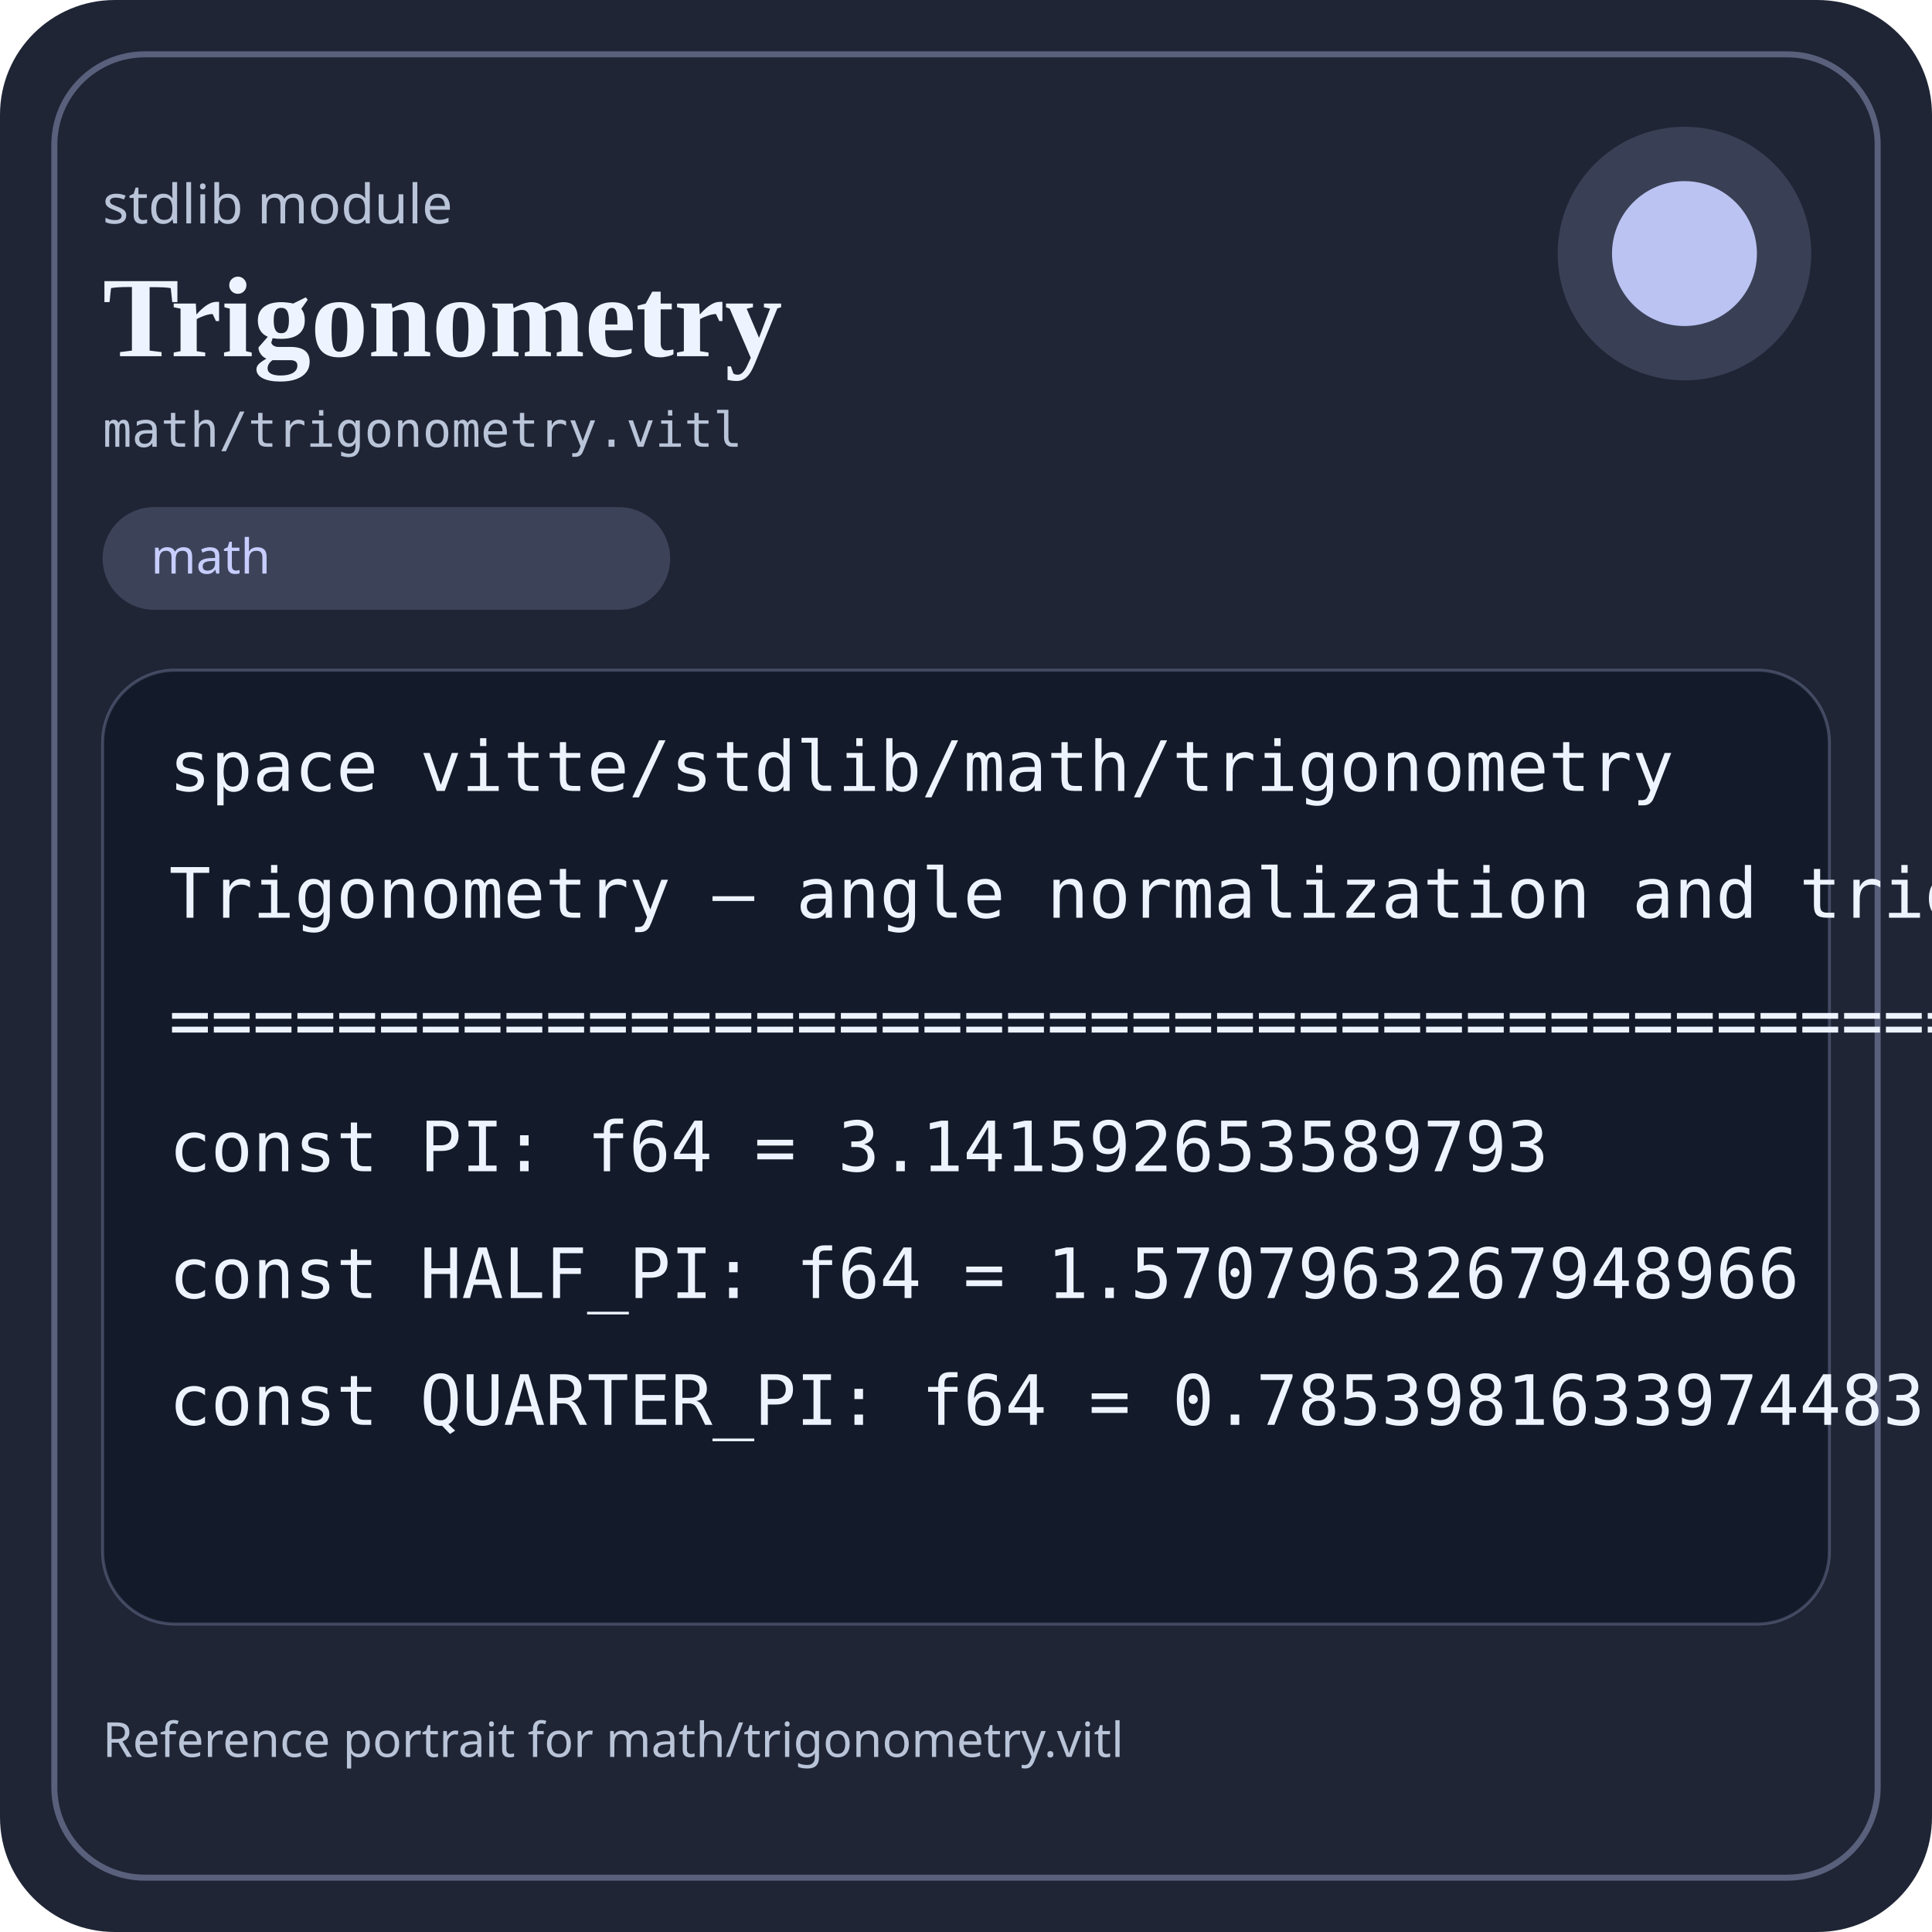
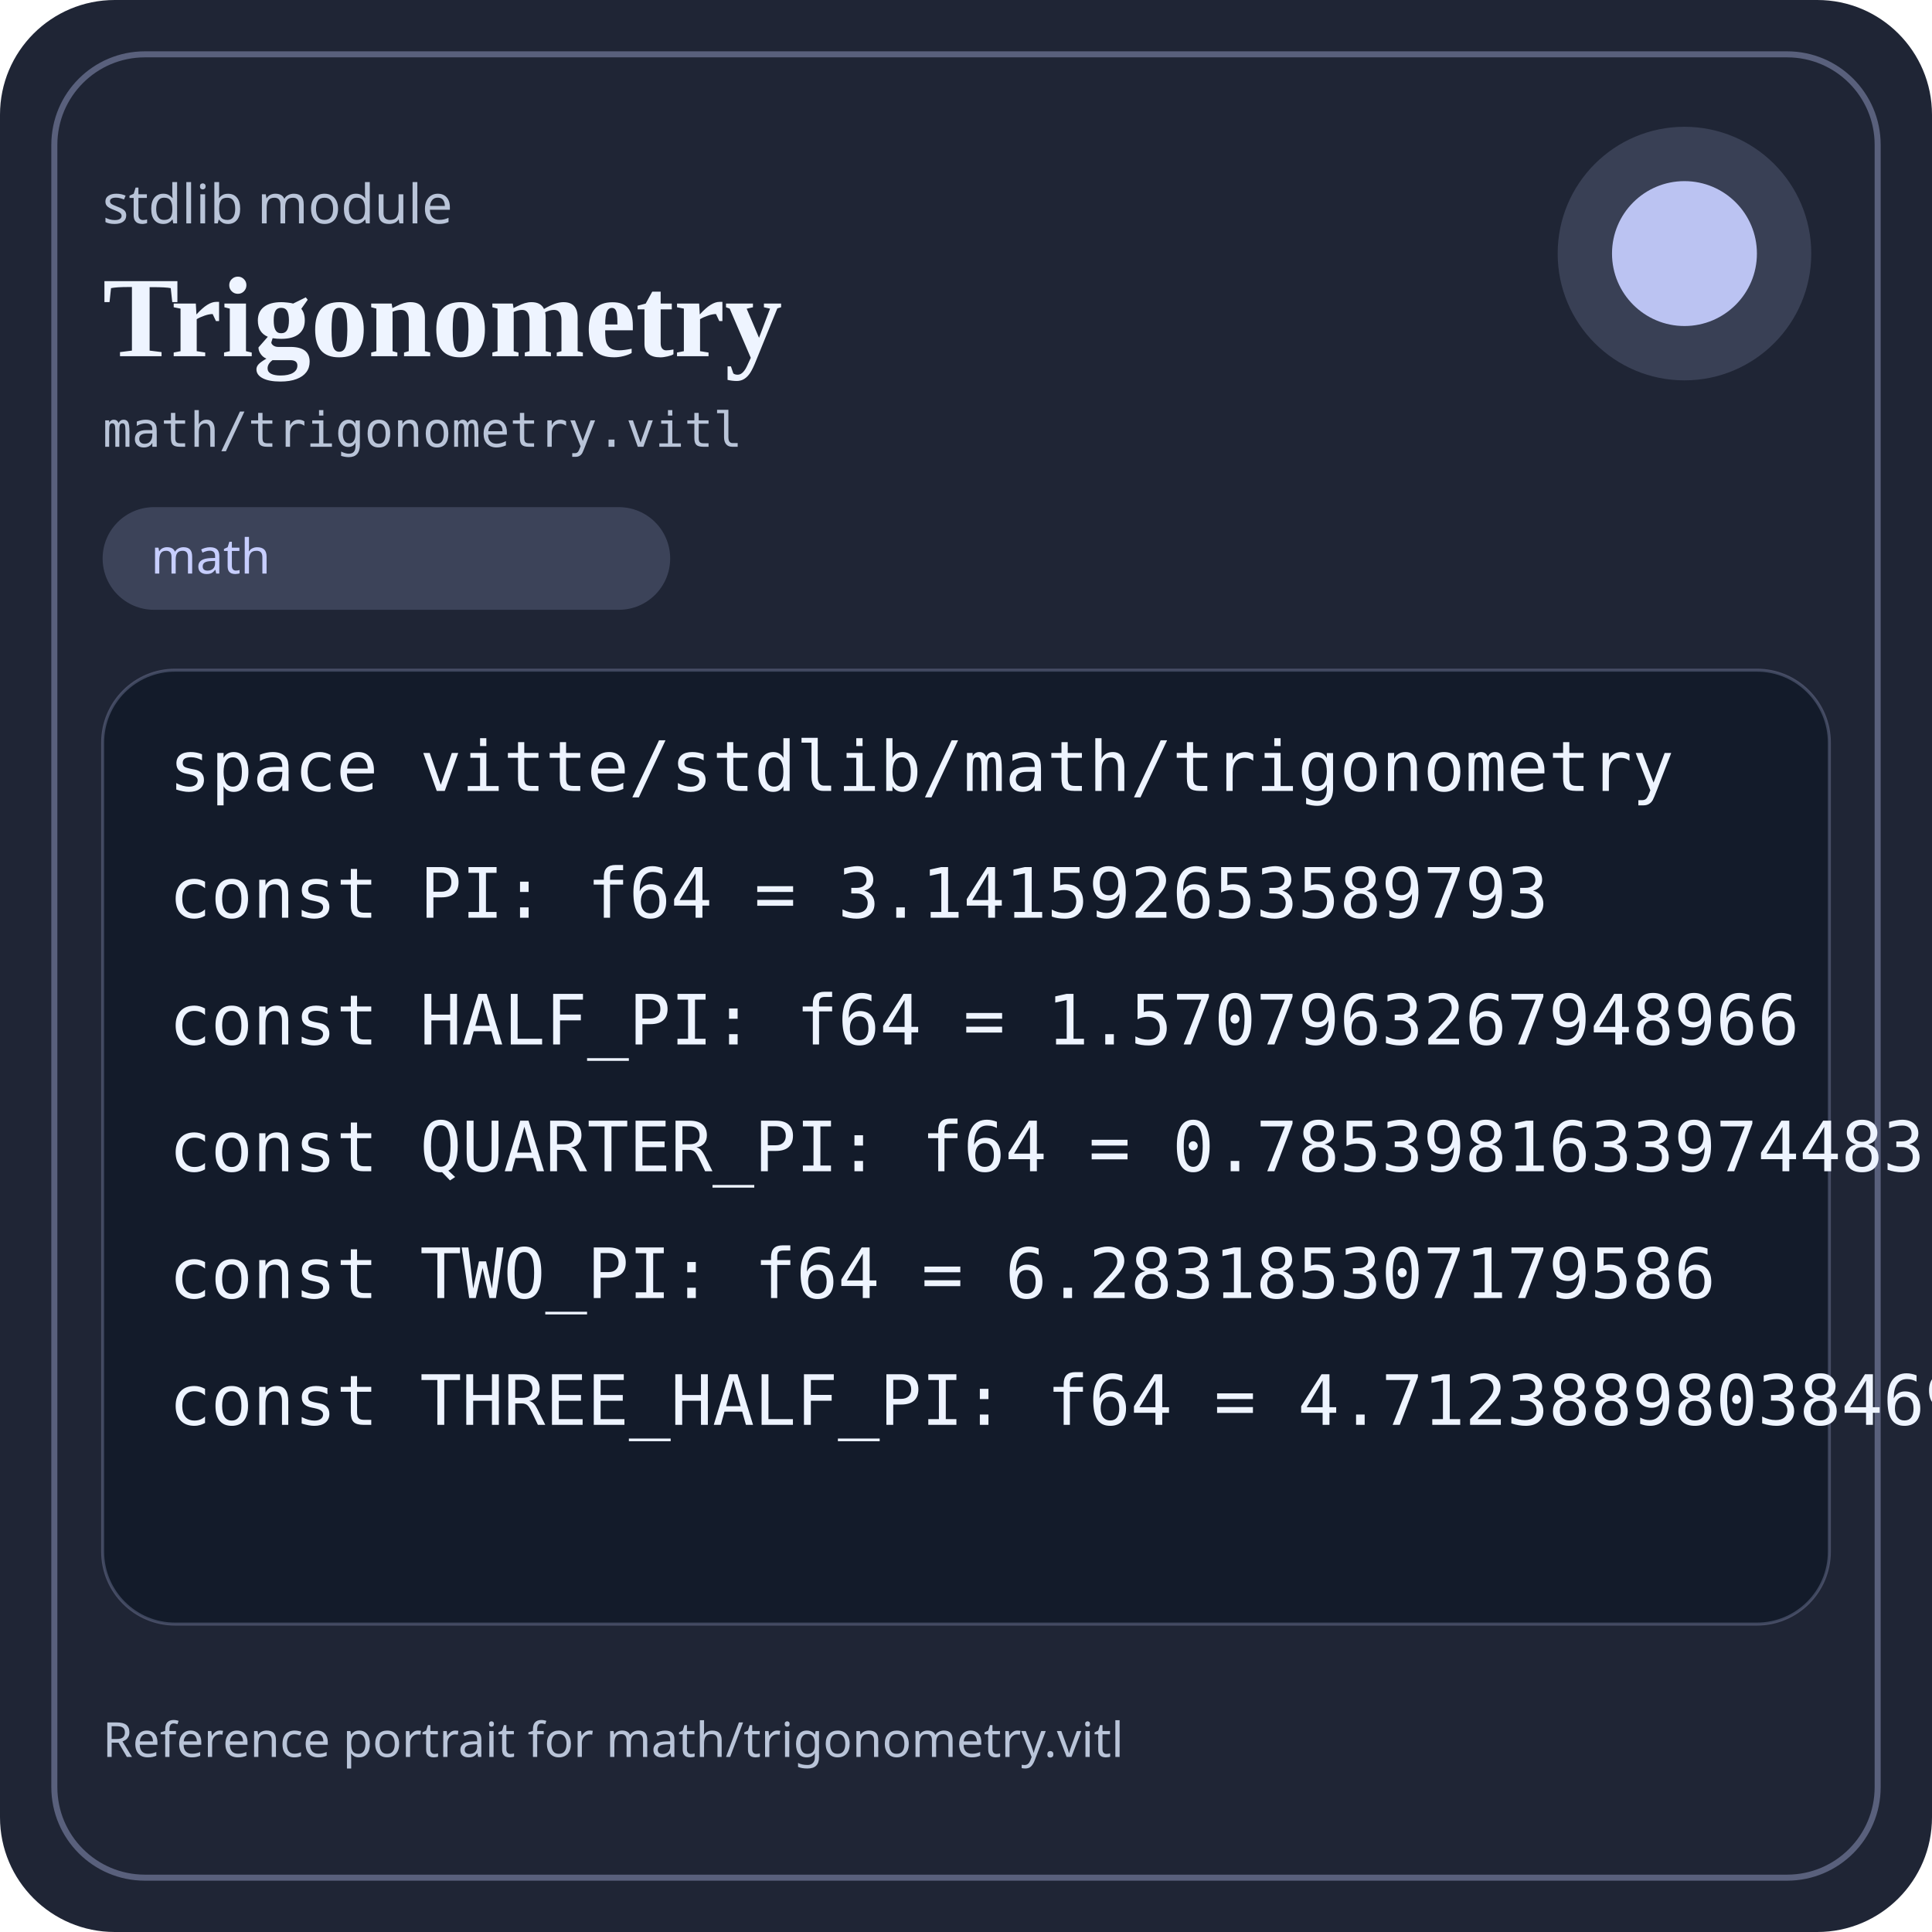
<svg xmlns="http://www.w3.org/2000/svg" width="640" height="640" viewBox="0 0 640 640" role="img" aria-labelledby="title desc">
  <rect width="640" height="640" rx="38" fill="#1f2535" />
  <rect x="18" y="18" width="604" height="604" rx="30" fill="none" stroke="#c7ceff" stroke-opacity="0.35" stroke-width="2" />
  <circle cx="558" cy="84" r="42" fill="#c7ceff" fill-opacity="0.16" />
  <circle cx="558" cy="84" r="24" fill="#c7ceff" fill-opacity="0.92" />
  <text x="34" y="74" font-family="ui-sans-serif, system-ui, sans-serif" font-size="18" fill="#b9c4d8">stdlib module</text>
  <text x="34" y="118" font-family="Georgia, Times New Roman, serif" font-size="38" font-weight="700" fill="#eef4ff">Trigonometry</text>
  <text x="34" y="148" font-family="ui-monospace, SFMono-Regular, Menlo, Consolas, monospace" font-size="16" fill="#b9c4d8">math/trigonometry.vitl</text>
  <rect x="34" y="168" width="188" height="34" rx="17" fill="#c7ceff" fill-opacity="0.18" />
  <text x="50" y="190" font-family="ui-sans-serif, system-ui, sans-serif" font-size="16" fill="#c7ceff">math</text>
  <rect x="34" y="222" width="572" height="316" rx="24" fill="#0f1726" fill-opacity="0.74" stroke="#c7ceff" stroke-opacity="0.24" />
  <text x="56" y="262" font-family="ui-monospace, SFMono-Regular, Menlo, Consolas, monospace" font-size="23" fill="#eef4ff">space vitte/stdlib/math/trigonometry</text>
-   <text x="56" y="304" font-family="ui-monospace, SFMono-Regular, Menlo, Consolas, monospace" font-size="23" fill="#eef4ff">   Trigonometry — angle normalization and trig approximations</text>
-   <text x="56" y="346" font-family="ui-monospace, SFMono-Regular, Menlo, Consolas, monospace" font-size="23" fill="#eef4ff">   ========================================================= &gt;&gt;&gt;</text>
-   <text x="56" y="388" font-family="ui-monospace, SFMono-Regular, Menlo, Consolas, monospace" font-size="23" fill="#eef4ff">const PI: f64 = 3.141592653589793</text>
-   <text x="56" y="430" font-family="ui-monospace, SFMono-Regular, Menlo, Consolas, monospace" font-size="23" fill="#eef4ff">const HALF_PI: f64 = 1.5707963267948966</text>
-   <text x="56" y="472" font-family="ui-monospace, SFMono-Regular, Menlo, Consolas, monospace" font-size="23" fill="#eef4ff">const QUARTER_PI: f64 = 0.7853981633974483</text>
+   <text x="56" y="304" font-family="ui-monospace, SFMono-Regular, Menlo, Consolas, monospace" font-size="23" fill="#eef4ff">const PI: f64 = 3.141592653589793</text>
+   <text x="56" y="346" font-family="ui-monospace, SFMono-Regular, Menlo, Consolas, monospace" font-size="23" fill="#eef4ff">const HALF_PI: f64 = 1.5707963267948966</text>
+   <text x="56" y="388" font-family="ui-monospace, SFMono-Regular, Menlo, Consolas, monospace" font-size="23" fill="#eef4ff">const QUARTER_PI: f64 = 0.7853981633974483</text>
+   <text x="56" y="430" font-family="ui-monospace, SFMono-Regular, Menlo, Consolas, monospace" font-size="23" fill="#eef4ff">const TWO_PI: f64 = 6.283185307179586</text>
+   <text x="56" y="472" font-family="ui-monospace, SFMono-Regular, Menlo, Consolas, monospace" font-size="23" fill="#eef4ff">const THREE_HALF_PI: f64 = 4.71238898038469</text>
  <text x="34" y="582" font-family="ui-sans-serif, system-ui, sans-serif" font-size="16" fill="#b9c4d8">Reference portrait for math/trigonometry.vitl</text>
</svg>
